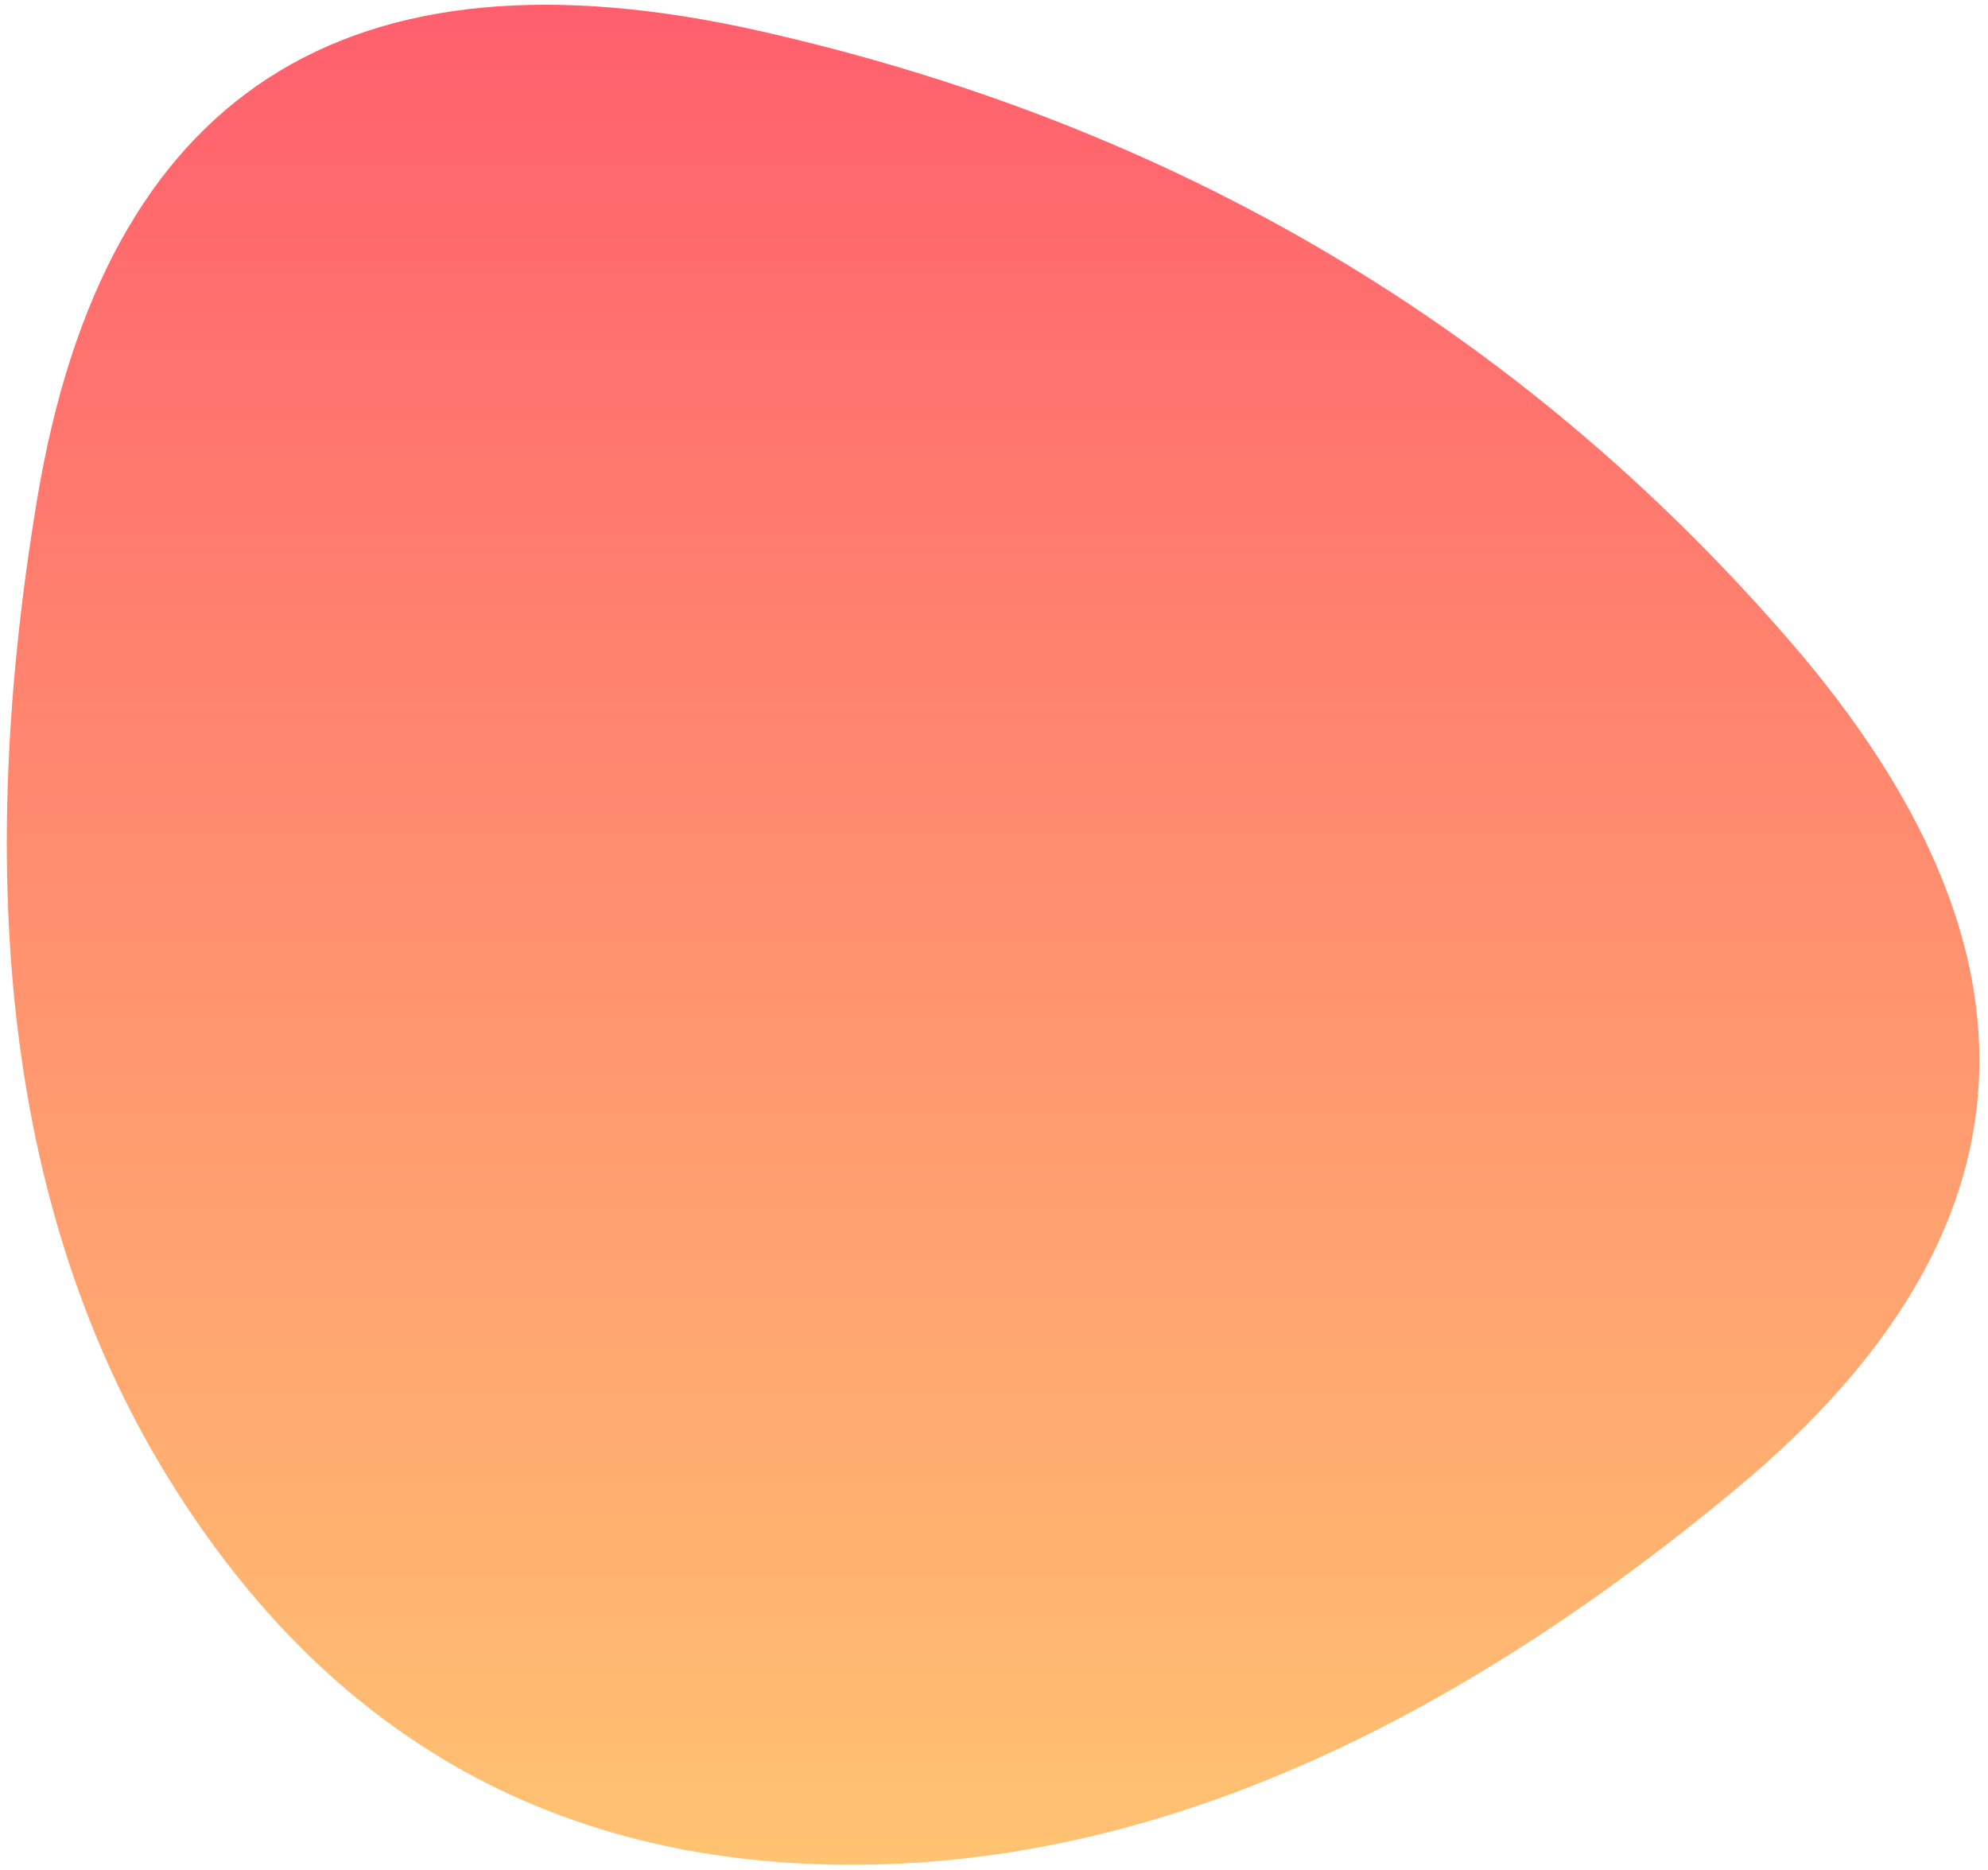
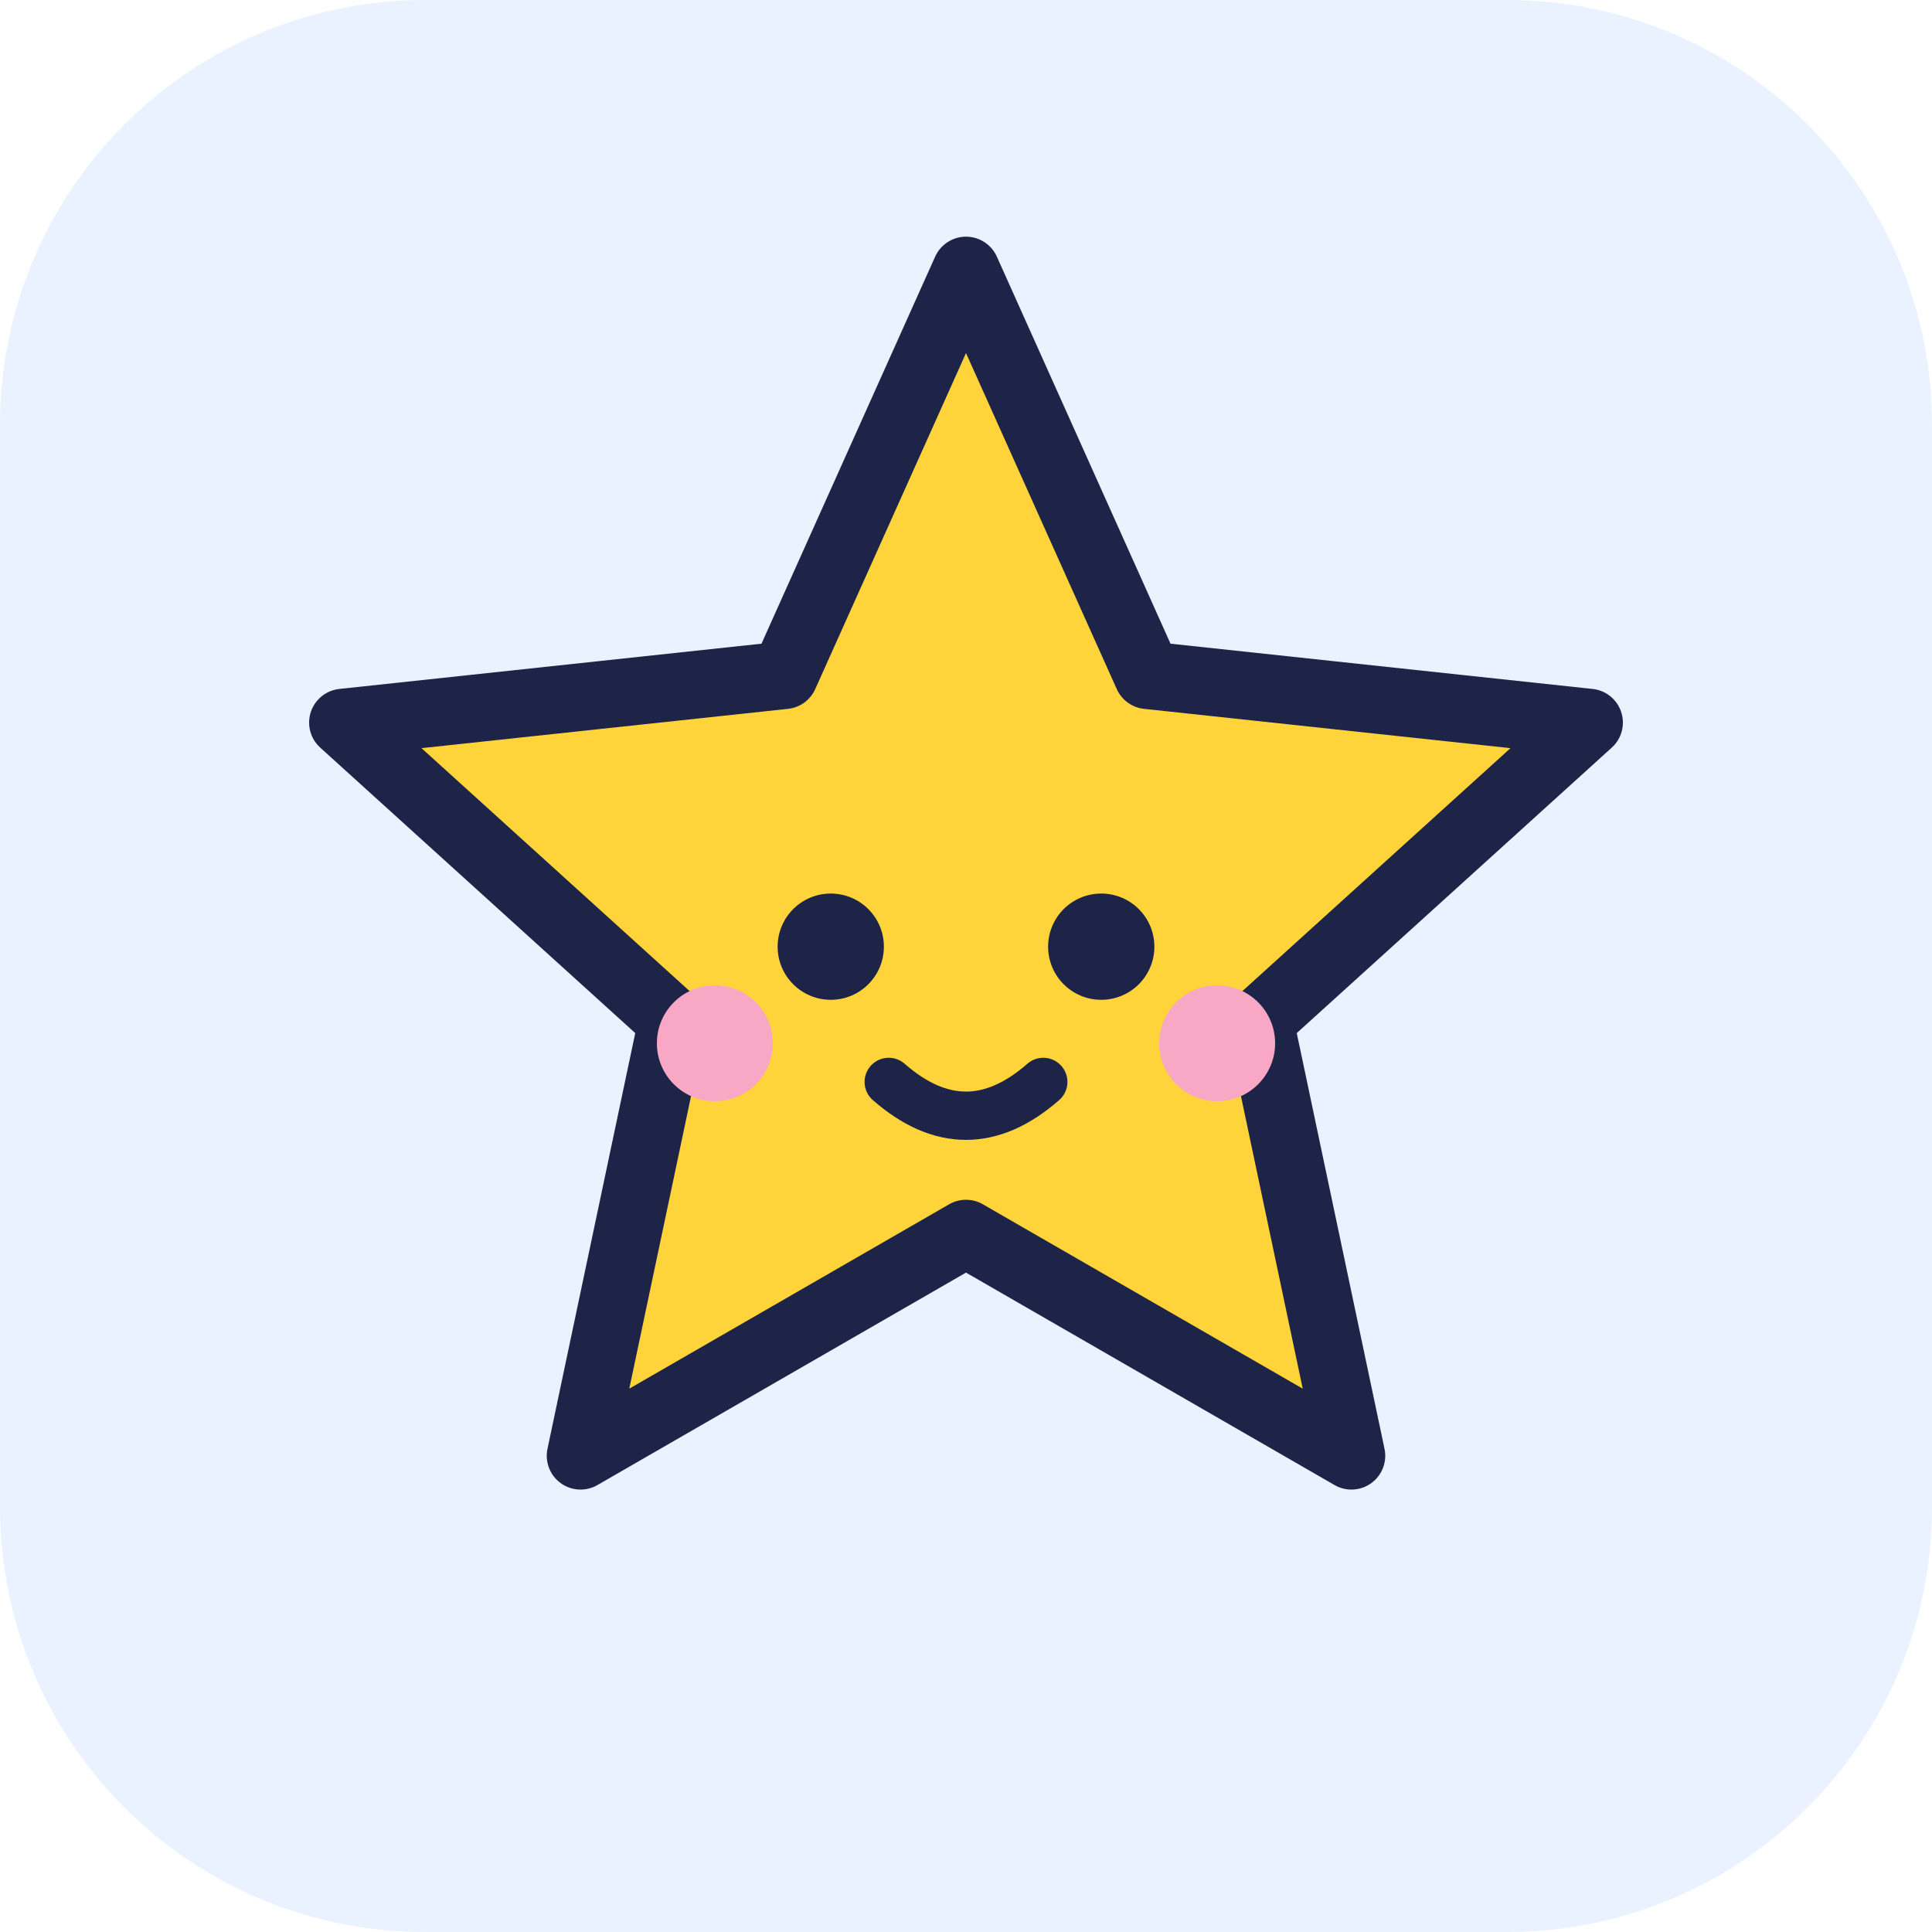
- <svg xmlns="http://www.w3.org/2000/svg" width="117" height="110" viewBox="0 0 117 110" fill="none">
-   <path d="M102.282 87.513C84.385 102.427 66.874 109.829 49.75 109.719C32.626 109.608 19.424 102.151 10.144 87.347C0.864 72.543 -1.787 53.209 2.19 29.346C6.167 5.483 20.363 -3.686 44.779 1.837C69.194 7.361 89.356 19.293 105.265 37.632C121.174 55.971 120.18 72.598 102.282 87.513Z" fill="url(#paint0_linear)" />
-   <defs>
-     <linearGradient id="paint0_linear" x1="0.4" y1="0.28" x2="0.4" y2="109.72" gradientUnits="userSpaceOnUse">
-       <stop stop-color="#FF5F6D" />
-       <stop offset="1" stop-color="#FFC371" />
-     </linearGradient>
-   </defs>
+ <svg xmlns="http://www.w3.org/2000/svg" width="200" height="200" viewBox="0 0 200 200" fill="none">
+   <rect width="200" height="200" rx="44" fill="#EAF2FF" />
+   <path d="M100 28l18.8 41.9 45.7 4.9-34.1 30.9 9.5 45-39.9-23-39.9 23 9.5-45-34.1-30.9 45.7-4.9z" fill="#FFD43B" stroke="#1E2447" stroke-width="7" stroke-linejoin="round" />
+   <circle cx="86" cy="98" r="5.5" fill="#1E2447" />
+   <circle cx="114" cy="98" r="5.5" fill="#1E2447" />
+   <path d="M92 112q8 7 16 0" stroke="#1E2447" stroke-width="5" stroke-linecap="round" fill="none" />
+   <circle cx="74" cy="108" r="6" fill="#F8A8C5" />
+   <circle cx="126" cy="108" r="6" fill="#F8A8C5" />
</svg>
